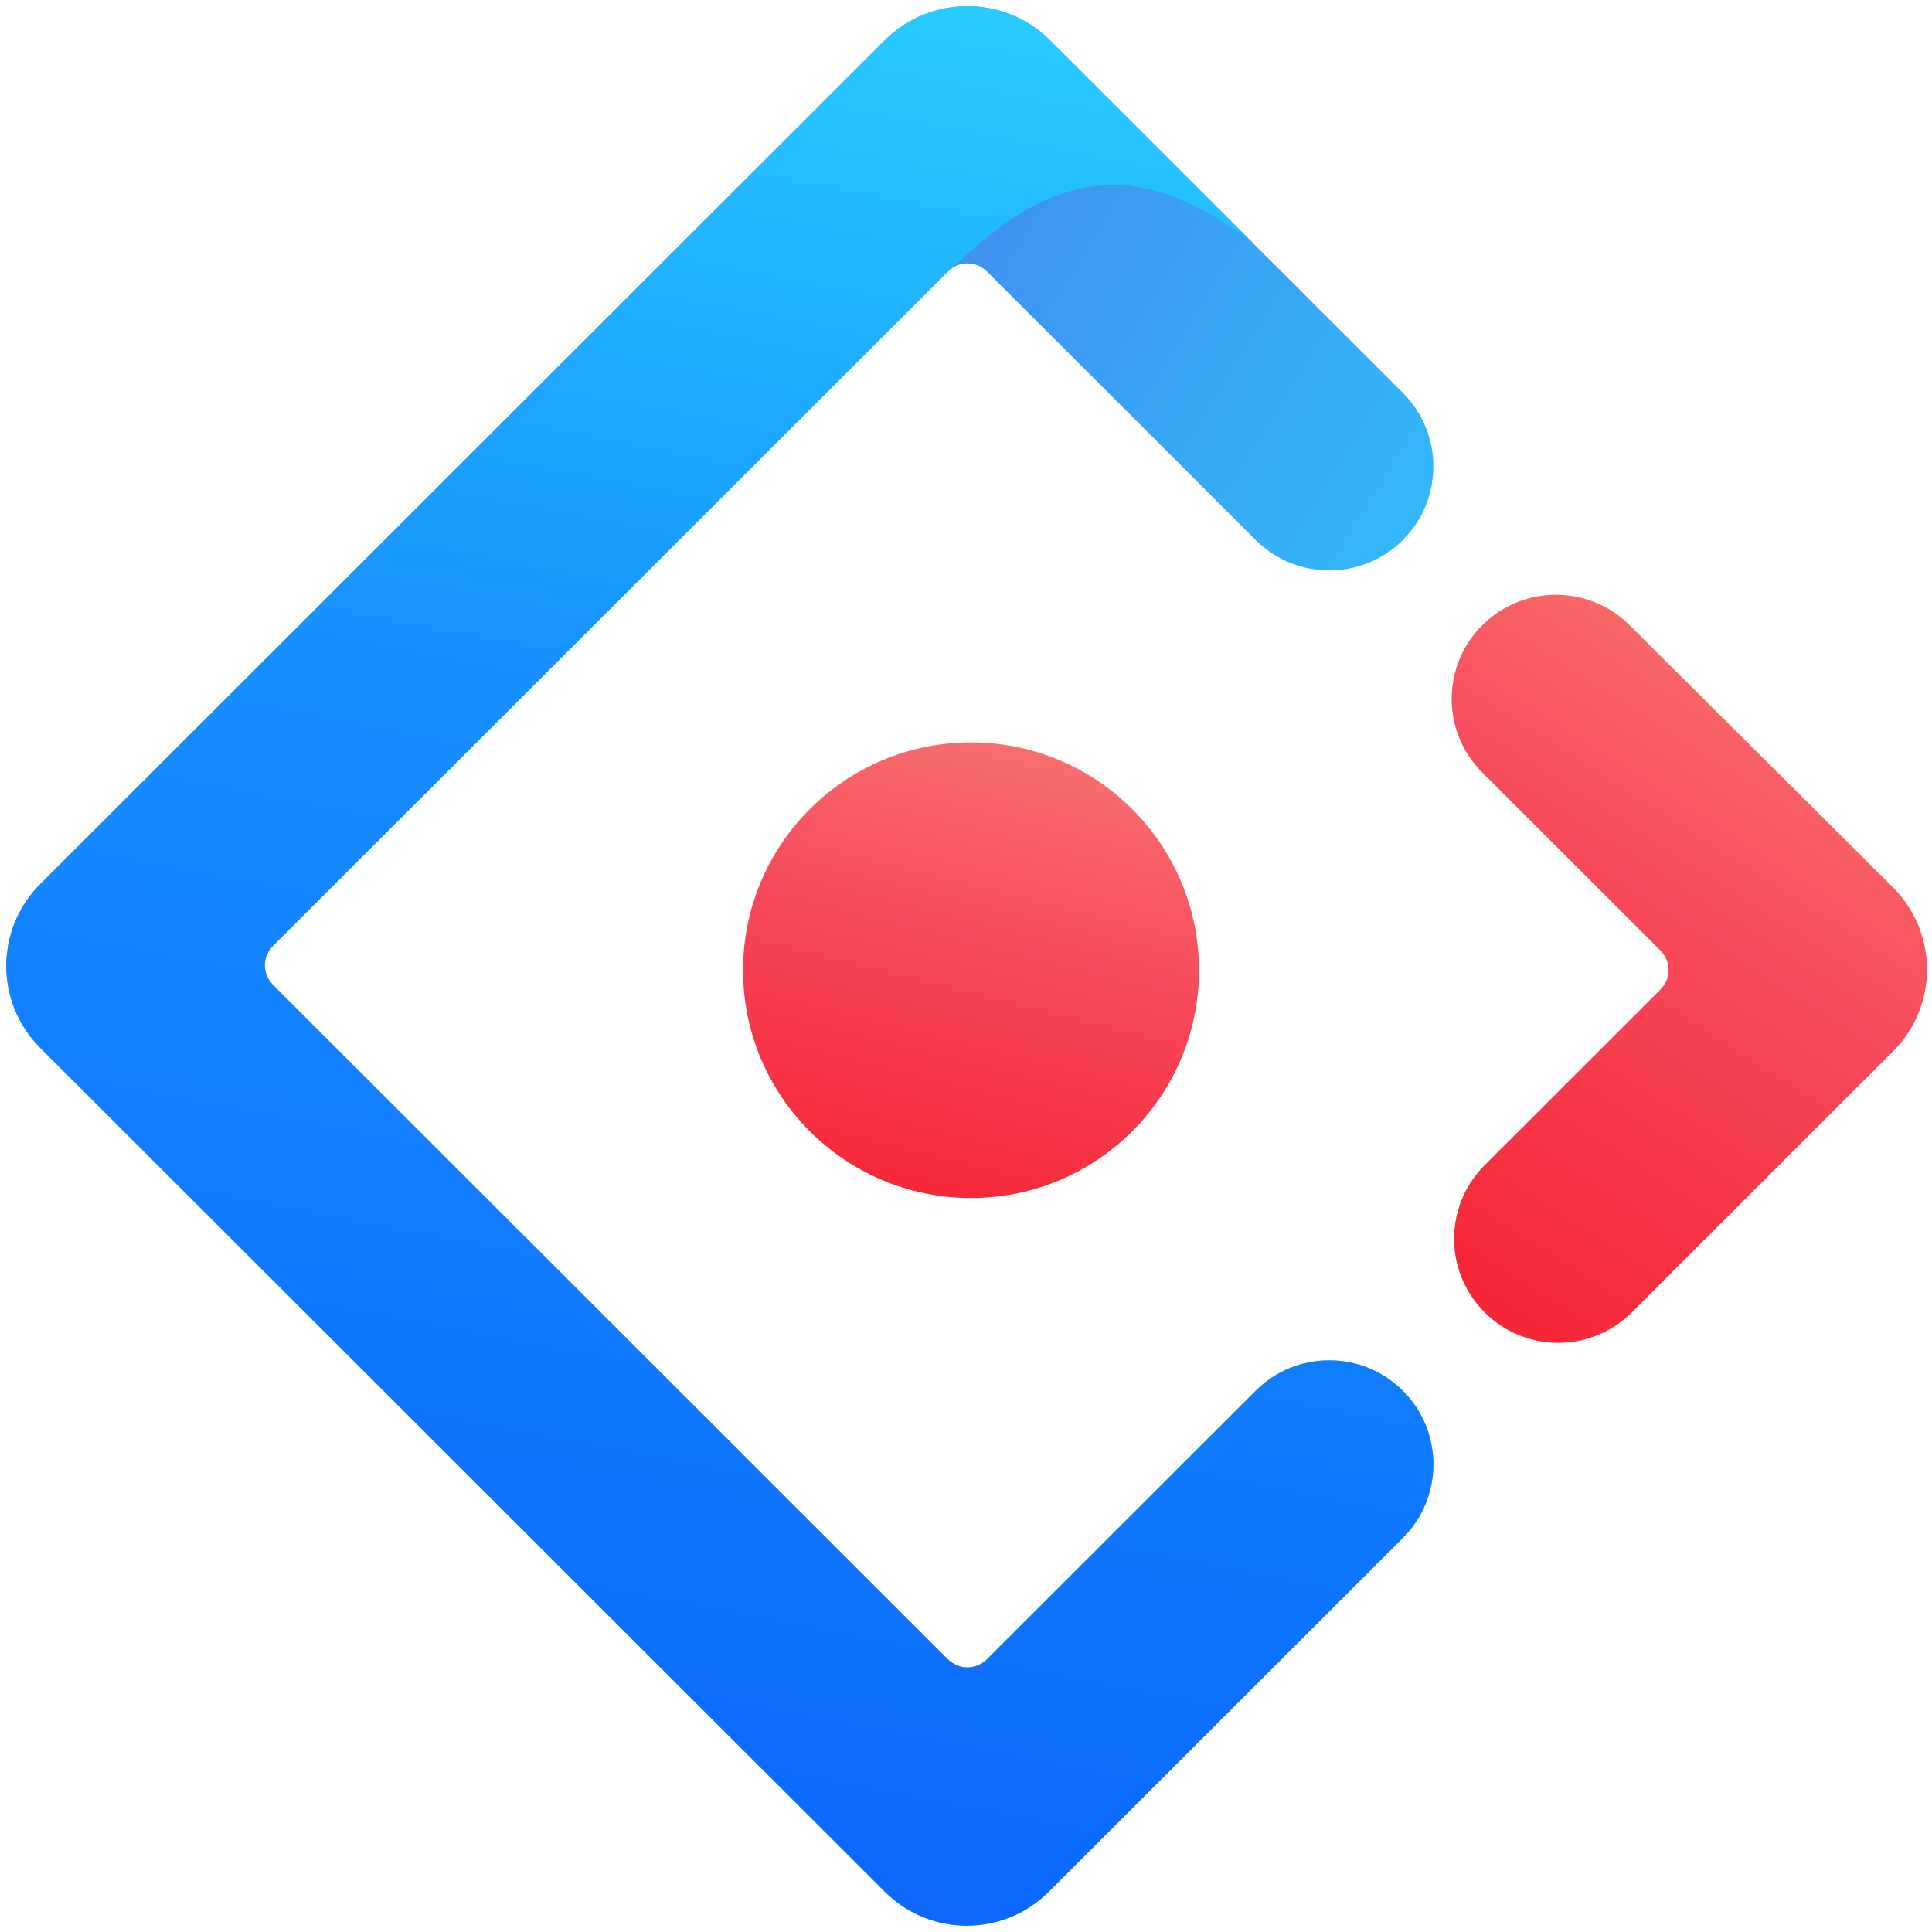
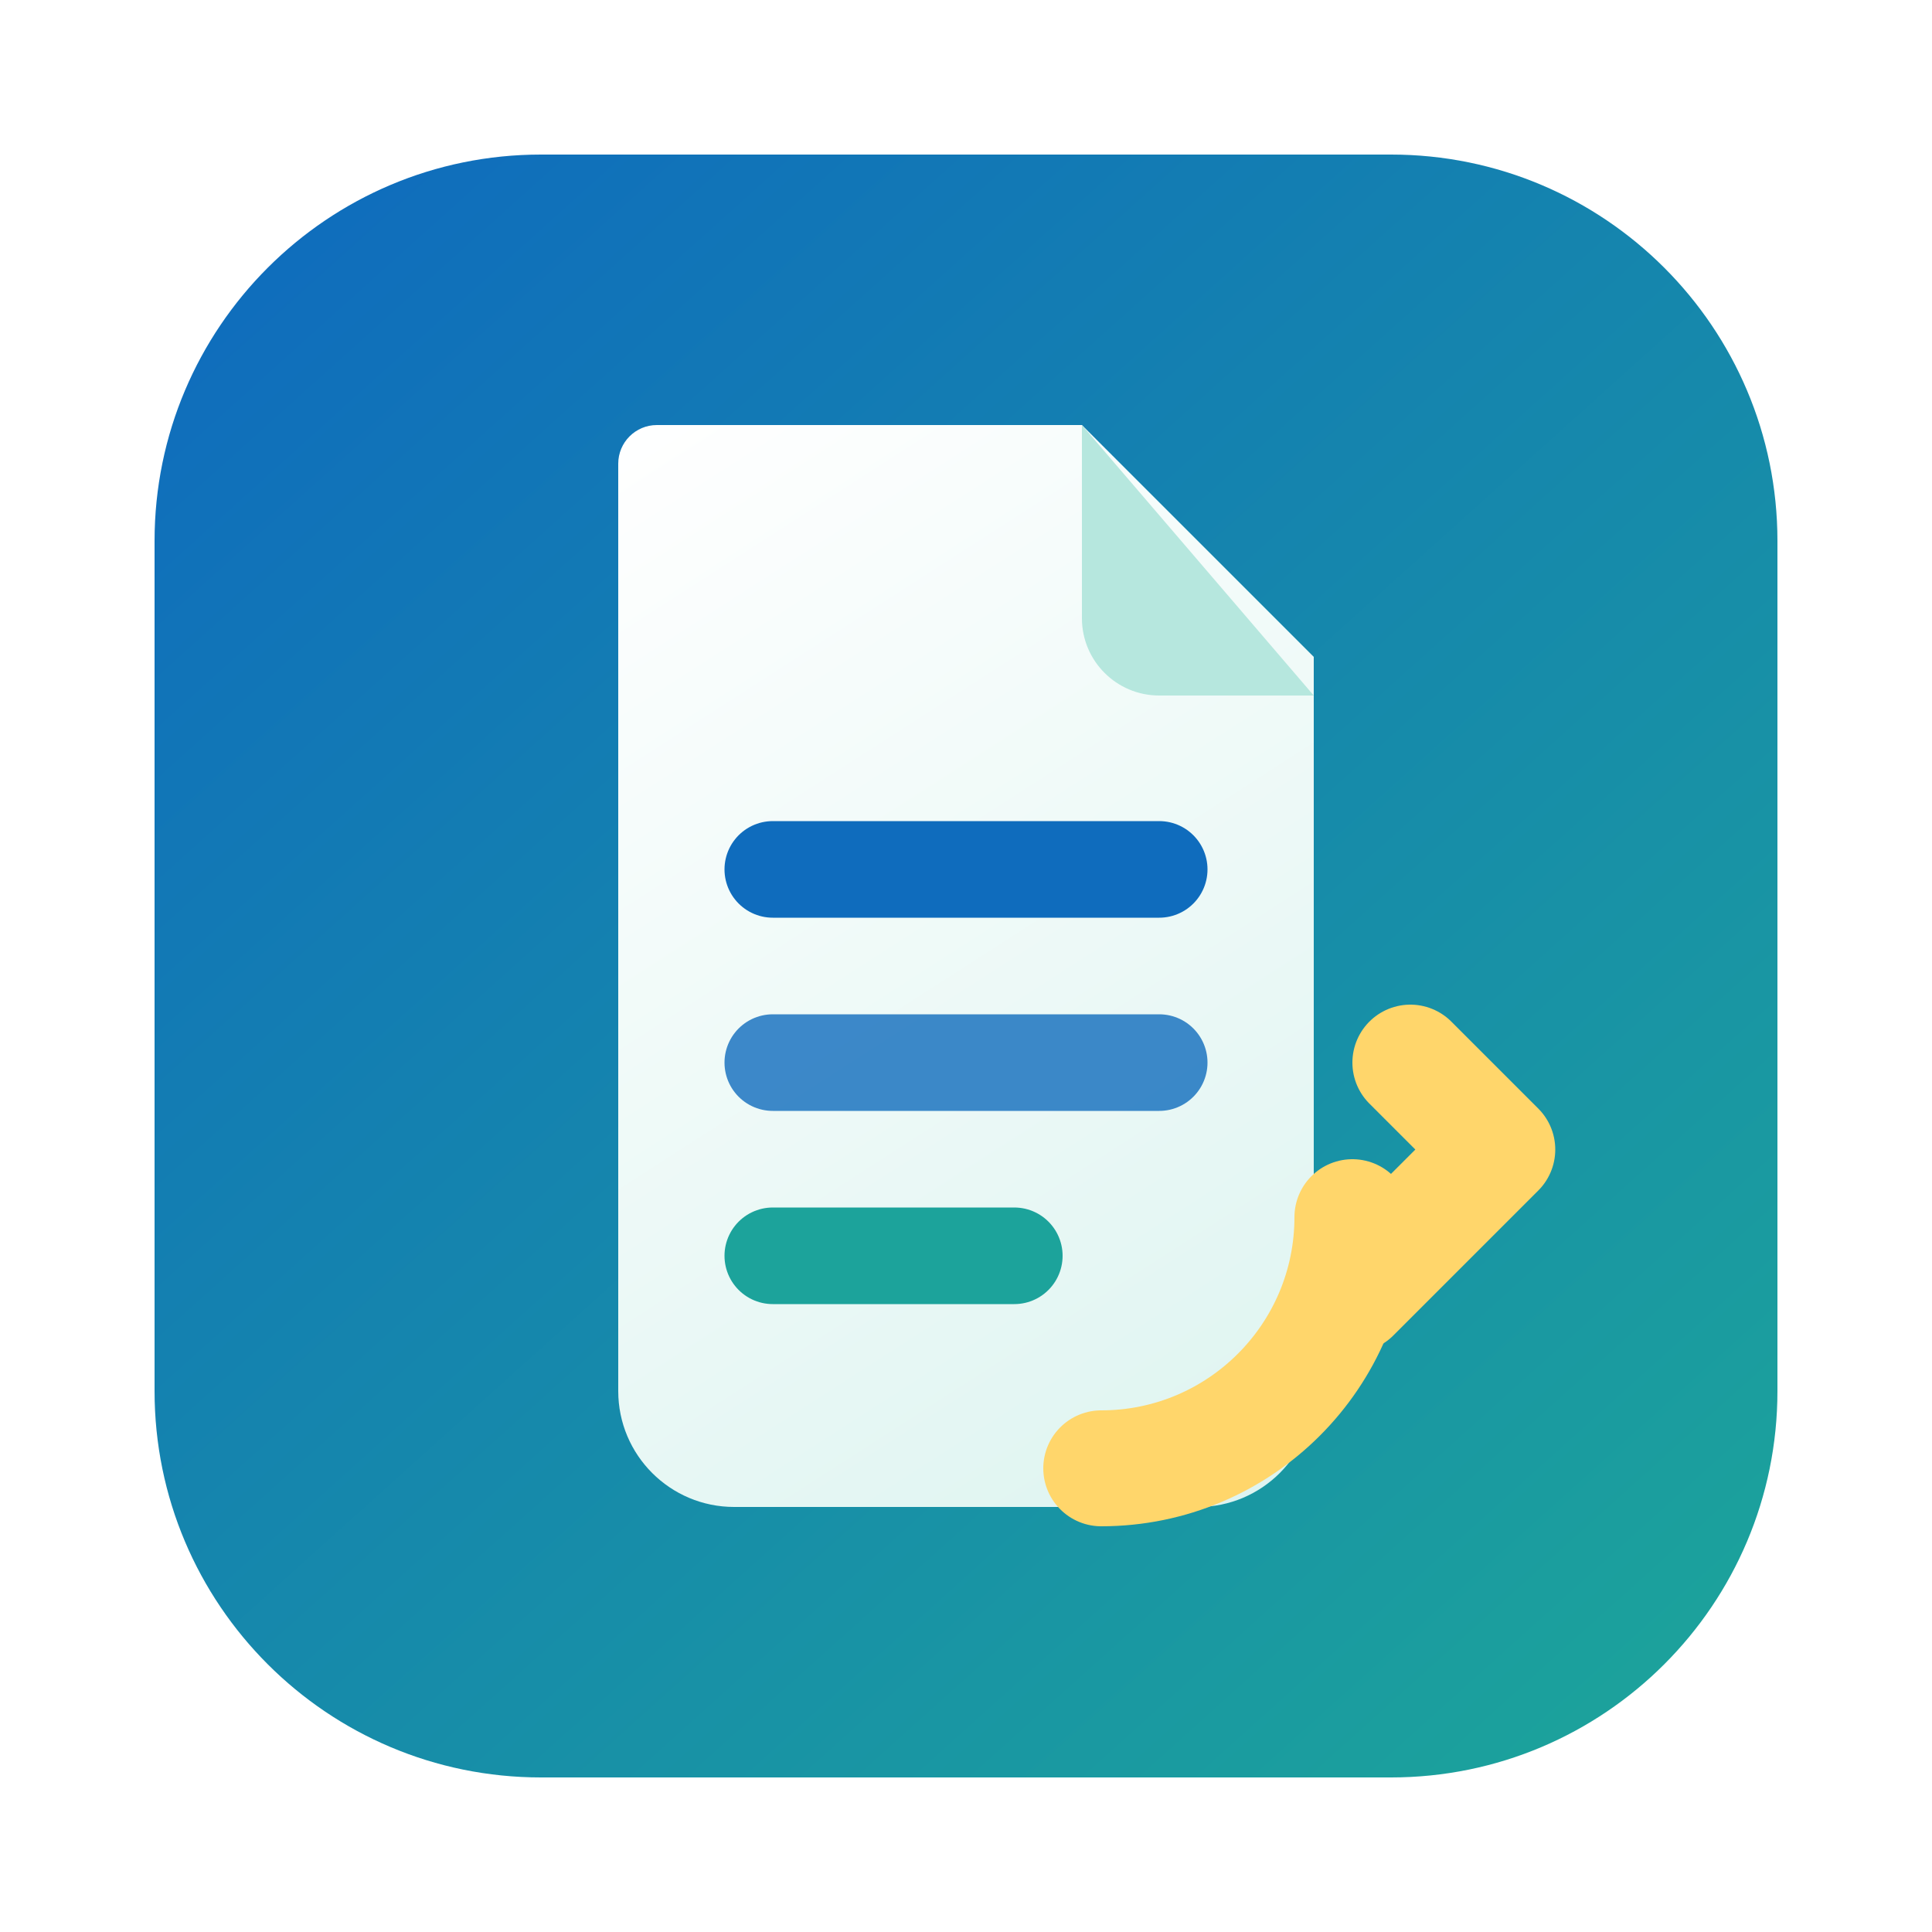
- <svg xmlns="http://www.w3.org/2000/svg" width="200" height="200" version="1.1" viewBox="0 0 200 200">
+ <svg xmlns="http://www.w3.org/2000/svg" width="200" height="200" viewBox="0 0 200 200" fill="none">
  <defs>
-     <linearGradient id="linearGradient-1" x1="62.102%" x2="108.197%" y1="0%" y2="37.864%">
-       <stop offset="0%" stop-color="#4285EB" />
-       <stop offset="100%" stop-color="#2EC7FF" />
+     <linearGradient id="bg" x1="28" y1="20" x2="172" y2="180" gradientUnits="userSpaceOnUse">
+       <stop stop-color="#0F6CBD" />
+       <stop offset="1" stop-color="#1CA39B" />
    </linearGradient>
-     <linearGradient id="linearGradient-2" x1="69.644%" x2="54.043%" y1="0%" y2="108.457%">
-       <stop offset="0%" stop-color="#29CDFF" />
-       <stop offset="37.86%" stop-color="#148EFF" />
-       <stop offset="100%" stop-color="#0A60FF" />
-     </linearGradient>
-     <linearGradient id="linearGradient-3" x1="69.691%" x2="16.723%" y1="-12.974%" y2="117.391%">
-       <stop offset="0%" stop-color="#FA816E" />
-       <stop offset="41.473%" stop-color="#F74A5C" />
-       <stop offset="100%" stop-color="#F51D2C" />
-     </linearGradient>
-     <linearGradient id="linearGradient-4" x1="68.128%" x2="30.44%" y1="-35.691%" y2="114.943%">
-       <stop offset="0%" stop-color="#FA8E7D" />
-       <stop offset="51.264%" stop-color="#F74A5C" />
-       <stop offset="100%" stop-color="#F51D2C" />
+     <linearGradient id="paper" x1="64" y1="44" x2="136" y2="156" gradientUnits="userSpaceOnUse">
+       <stop stop-color="#FFFFFF" />
+       <stop offset="1" stop-color="#DDF4F0" />
    </linearGradient>
  </defs>
-   <g id="Page-1" fill="none" fill-rule="evenodd" stroke="none" stroke-width="1">
-     <g id="logo" transform="translate(-20, -20)">
-       <g id="Group-28-Copy-5" transform="translate(20, 20)">
-         <g id="Group-27-Copy-3">
-           <g id="Group-25" fill-rule="nonzero">
-             <g id="2">
-               <path id="Shape" fill="url(#linearGradient-1)" d="M91.588,4.177 L4.18,91.513 C-0.519,96.208 -0.519,103.792 4.18,108.487 L91.588,195.823 C96.287,200.519 103.877,200.519 108.577,195.823 L145.225,159.205 C149.434,155 149.434,148.182 145.225,143.977 C141.017,139.772 134.194,139.772 129.985,143.977 L102.202,171.737 C101.032,172.906 99.257,172.906 98.088,171.737 L28.286,101.993 C27.116,100.824 27.116,99.051 28.286,97.882 L98.088,28.138 C99.257,26.969 101.032,26.969 102.202,28.138 L129.985,55.898 C134.194,60.103 141.017,60.103 145.225,55.898 C149.434,51.693 149.434,44.876 145.225,40.671 L108.581,4.056 C103.862,-0.538 96.269,-0.501 91.588,4.177 Z" />
-               <path id="Shape" fill="url(#linearGradient-2)" d="M91.588,4.177 L4.18,91.513 C-0.519,96.208 -0.519,103.792 4.18,108.487 L91.588,195.823 C96.287,200.519 103.877,200.519 108.577,195.823 L145.225,159.205 C149.434,155 149.434,148.182 145.225,143.977 C141.017,139.772 134.194,139.772 129.985,143.977 L102.202,171.737 C101.032,172.906 99.257,172.906 98.088,171.737 L28.286,101.993 C27.116,100.824 27.116,99.051 28.286,97.882 L98.088,28.138 C101,25.627 105.752,20.542 112.73,19.352 C117.916,18.469 123.585,20.414 129.739,25.189 C125.625,21.078 118.572,14.034 108.581,4.056 C103.862,-0.538 96.269,-0.501 91.588,4.177 Z" />
-             </g>
-             <path id="Shape" fill="url(#linearGradient-3)" d="M153.686,135.855 C157.894,140.06 164.717,140.06 168.926,135.855 L195.96,108.843 C200.659,104.147 200.659,96.564 195.961,91.869 L168.691,64.718 C164.472,60.518 157.647,60.524 153.436,64.732 C149.227,68.937 149.227,75.754 153.436,79.959 L171.854,98.362 C173.024,99.531 173.024,101.305 171.854,102.473 L153.686,120.627 C149.477,124.832 149.477,131.65 153.686,135.855 Z" />
-           </g>
-           <ellipse id="Combined-Shape" cx="100.519" cy="100.437" fill="url(#linearGradient-4)" rx="23.6" ry="23.581" />
-         </g>
-       </g>
-     </g>
-   </g>
+   <rect x="16" y="16" width="168" height="168" rx="40" fill="url(#bg)" />
+   <path d="M68 44H112L136 68V144C136 150.627 130.627 156 124 156H76C69.373 156 64 150.627 64 144V48C64 45.791 65.791 44 68 44Z" fill="url(#paper)" />
+   <path d="M112 44V64C112 68.418 115.582 72 120 72H136" fill="#B6E7DE" />
+   <path d="M80 90H120" stroke="#0F6CBD" stroke-width="10" stroke-linecap="round" />
+   <path d="M80 110H120" stroke="#0F6CBD" stroke-width="10" stroke-linecap="round" opacity="0.8" />
+   <path d="M80 130H105" stroke="#1CA39B" stroke-width="10" stroke-linecap="round" />
+   <path d="M140 126C140 140.359 128.359 152 114 152" stroke="#FFD66B" stroke-width="12" stroke-linecap="round" />
+   <path d="M146 110L155 119L140 134" stroke="#FFD66B" stroke-width="12" stroke-linecap="round" stroke-linejoin="round" />
</svg>
